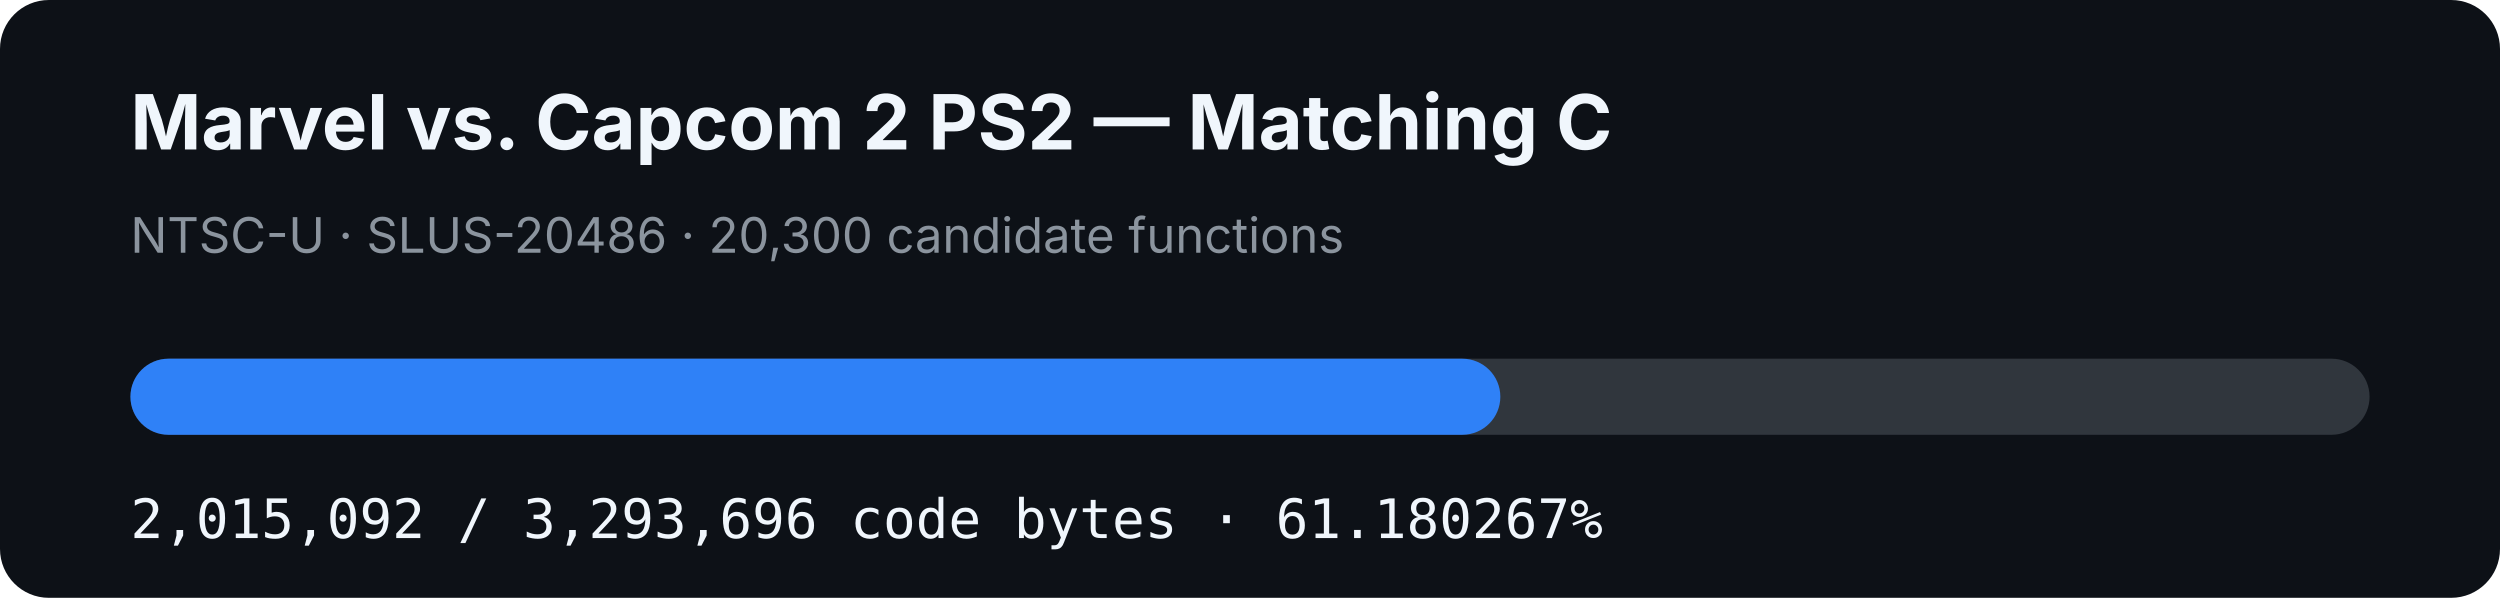
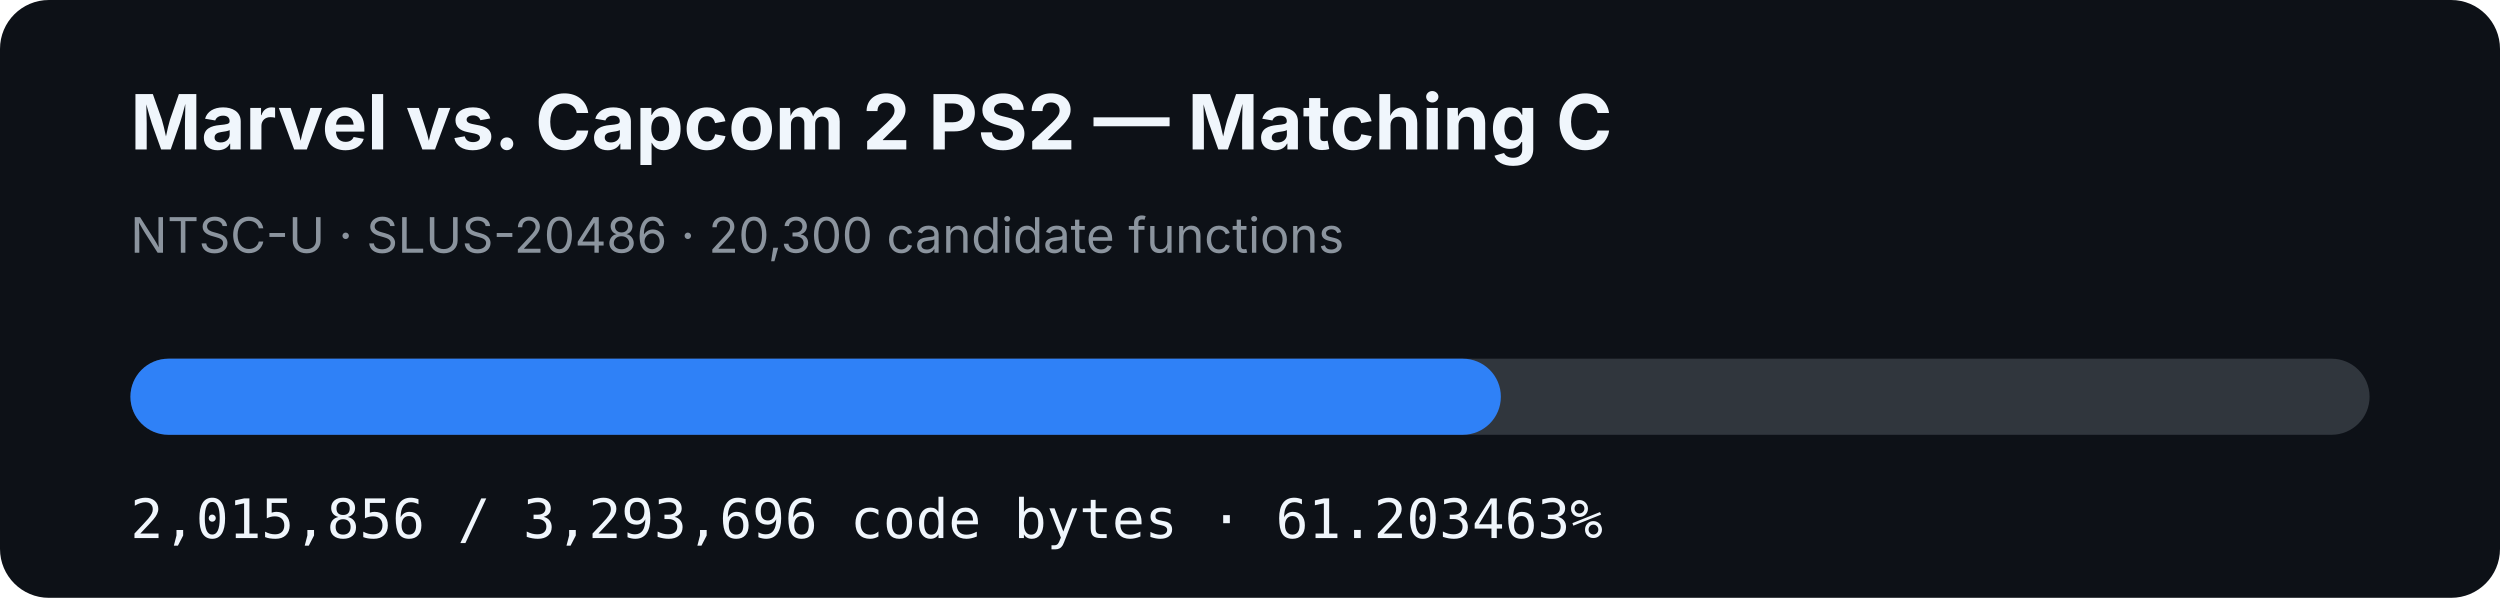
- <svg xmlns="http://www.w3.org/2000/svg" width="920" height="220" viewBox="0 0 920 220" role="img" aria-label="MVC2 PS2 matching C progress: 61.180267%">
+ <svg xmlns="http://www.w3.org/2000/svg" width="920" height="220" viewBox="0 0 920 220" role="img" aria-label="MVC2 PS2 matching C progress: 61.203463%">
  <rect width="920" height="220" rx="18" fill="#0d1117" />
  <text x="48" y="55" fill="#f0f6fc" font-family="-apple-system,BlinkMacSystemFont,Segoe UI,sans-serif" font-size="28" font-weight="700">Marvel vs. Capcom 2 PS2 — Matching C</text>
  <text x="48" y="93" fill="#8b949e" font-family="-apple-system,BlinkMacSystemFont,Segoe UI,sans-serif" font-size="18">NTSC-U · SLUS-20486 · 20,300 candidate functions</text>
  <rect x="48" y="132" width="824" height="28" rx="14" fill="#30363d" />
-   <rect x="48" y="132" width="504.125" height="28" rx="14" fill="#2f81f7" />
-   <text x="48" y="198" fill="#f0f6fc" font-family="ui-monospace,SFMono-Regular,Menlo,monospace" font-size="20">2,015,092 / 3,293,696 code bytes · 61.180267%</text>
+   <rect x="48" y="132" width="504.317" height="28" rx="14" fill="#2f81f7" />
+   <text x="48" y="198" fill="#f0f6fc" font-family="ui-monospace,SFMono-Regular,Menlo,monospace" font-size="20">2,015,856 / 3,293,696 code bytes · 61.203463%</text>
</svg>
